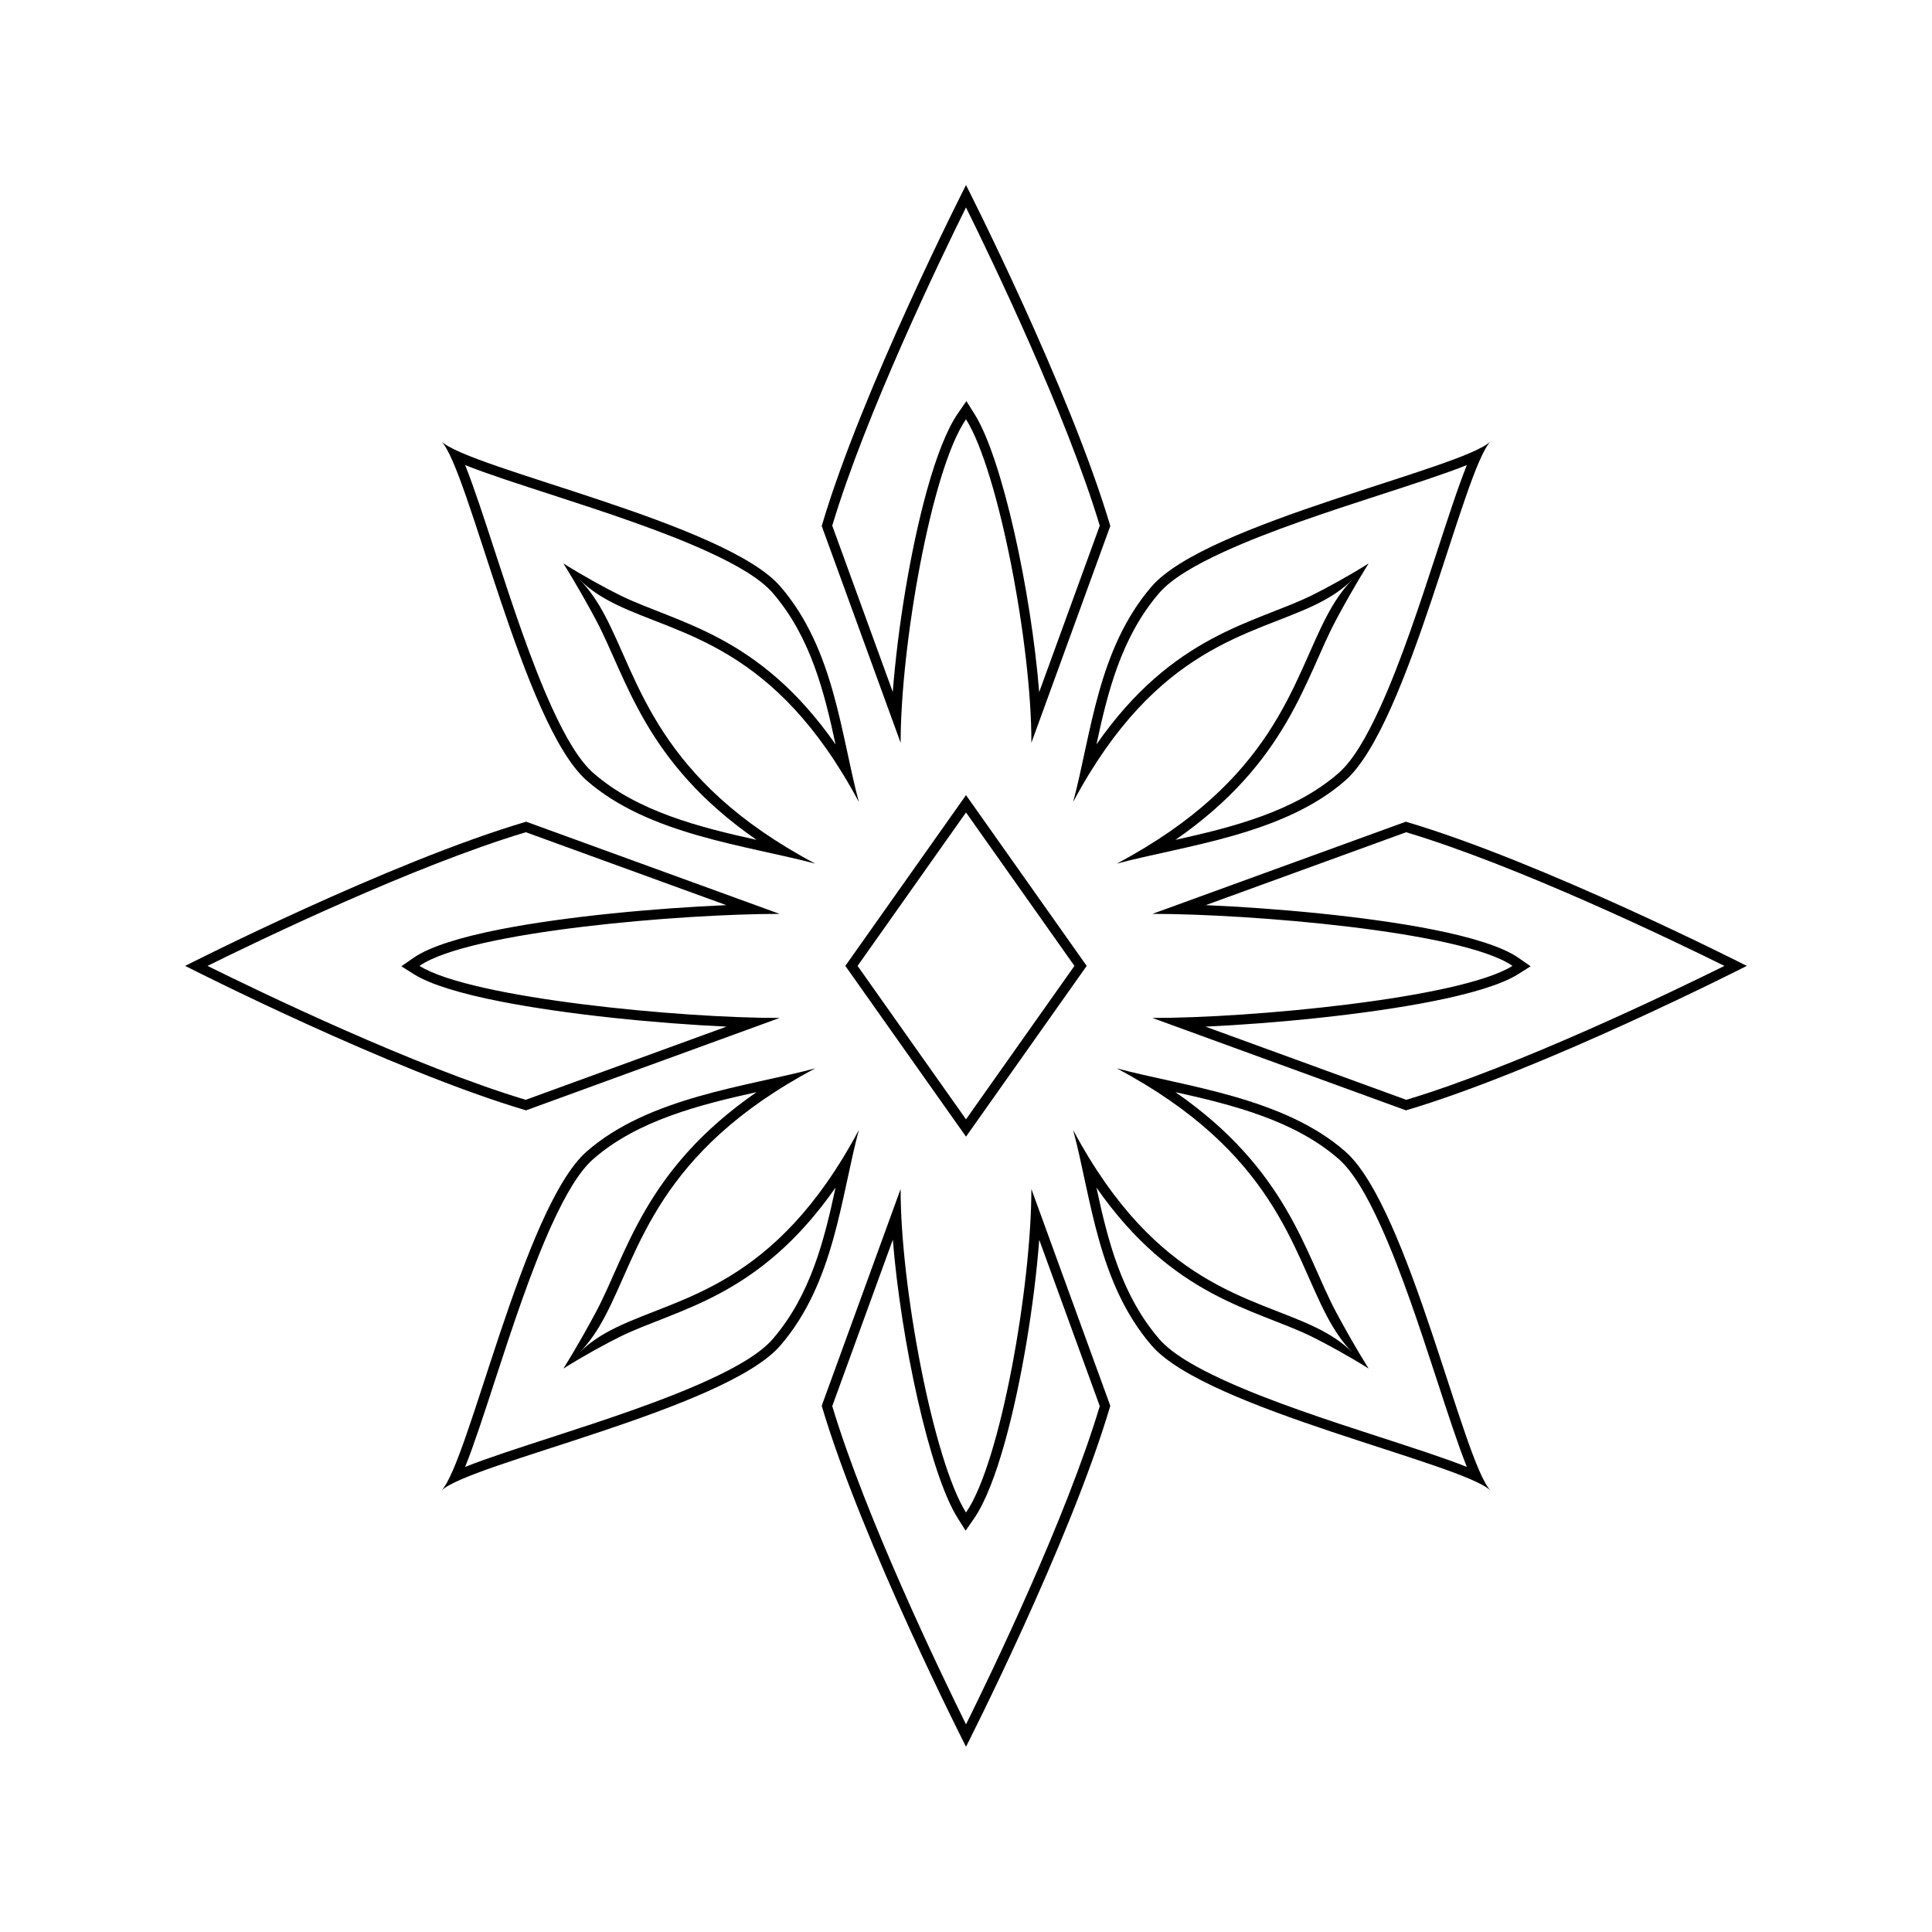
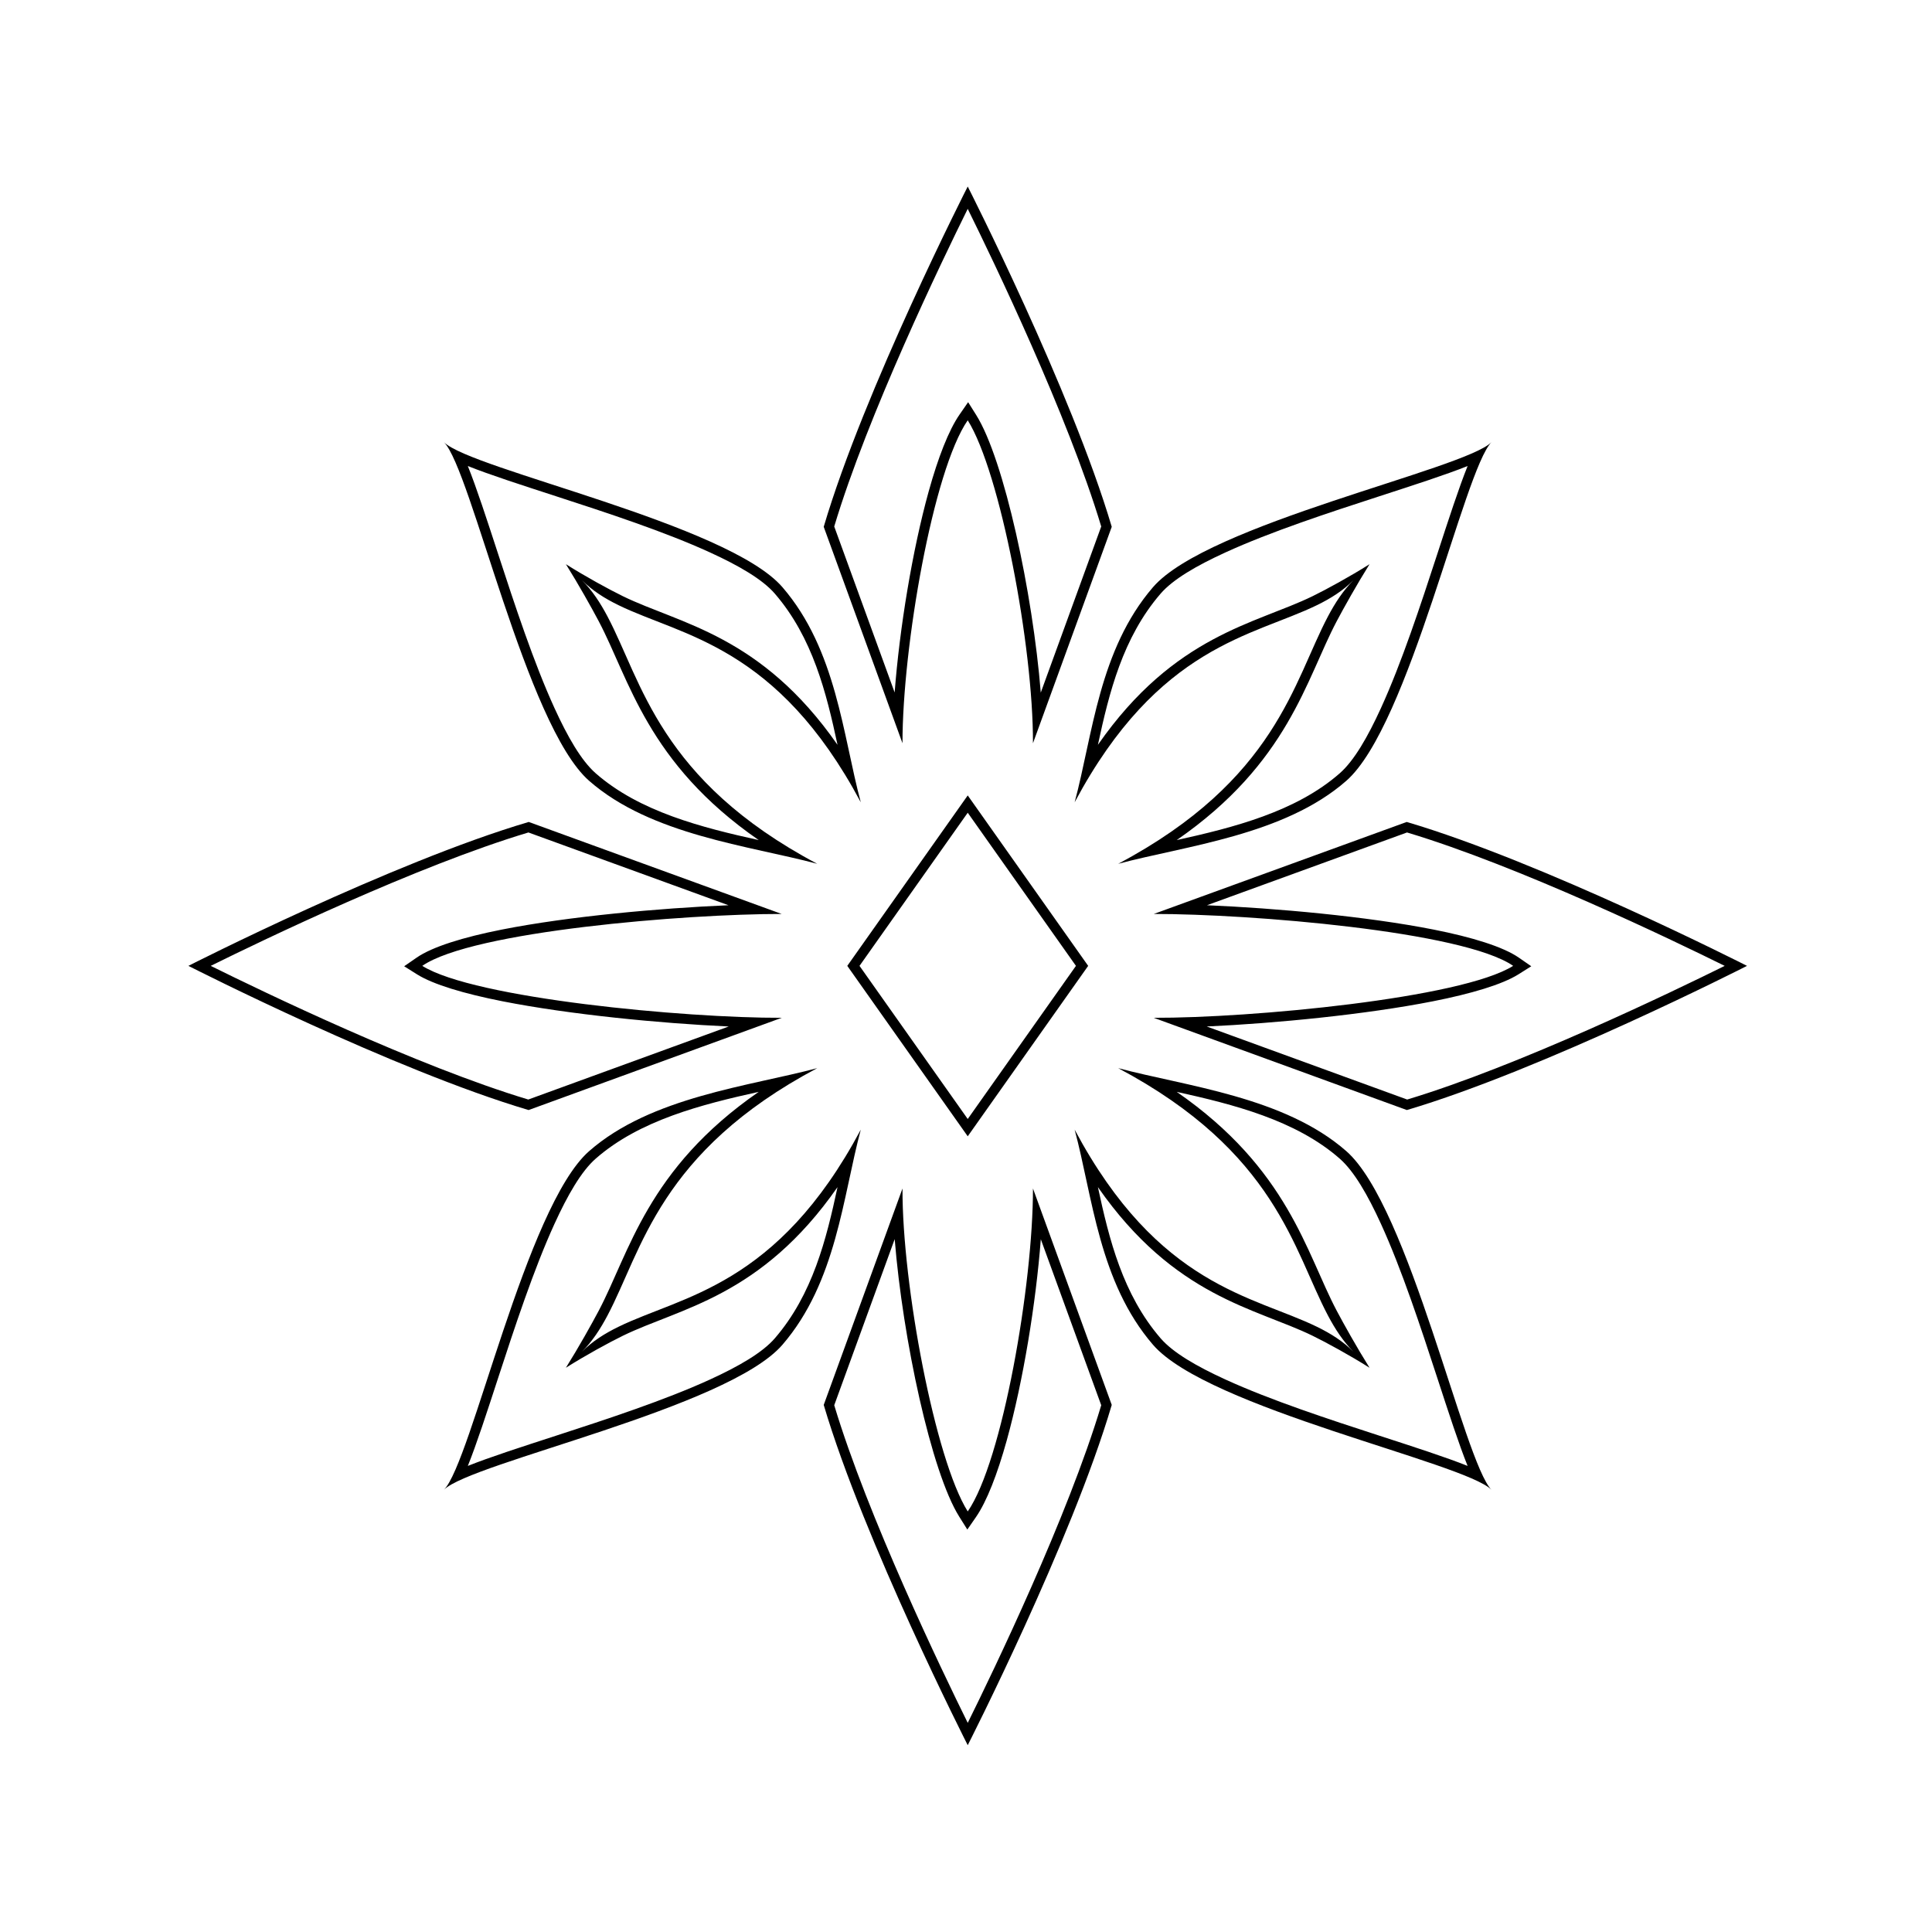
- <svg xmlns="http://www.w3.org/2000/svg" width="384px" height="384px" version="1.1" xml:space="preserve" style="fill-rule:evenodd;clip-rule:evenodd;stroke-linejoin:round;stroke-miterlimit:2;">
-   <rect id="thick_outline_black" x="0" y="-0" width="384" height="384" style="fill:none;" />
-   <g id="_--Thick-Outline-White">
-     <path d="M168.016,191.978l23.986,-33.941l23.986,33.941l-23.986,33.941l-23.986,-33.941Zm2.434,0l21.551,30.497l21.551,-30.497l-21.551,-30.497l-21.551,30.497Zm-87.071,0c10.303,6.48 52.326,10.411 71.581,10.342l-50.412,18.371c-26.843,-7.948 -66.663,-28.162 -67.724,-28.702l-0.022,-0.011c0,0 40.534,-20.626 67.776,-28.659l50.371,18.322c-19.13,-0.015 -61.609,3.438 -71.572,10.336l0.001,0.001Zm-42.133,0.001c10.321,5.112 41.038,19.937 63.24,26.618l39.918,-14.547c-13.712,-0.628 -31.666,-2.379 -45.044,-5.018c-7.638,-1.507 -13.818,-3.346 -17.039,-5.372l-2.55,-1.604l2.475,-1.714c3.13,-2.168 9.304,-4.076 16.984,-5.594c13.366,-2.641 31.411,-4.257 45.129,-4.845l-39.844,-14.492c-22.228,6.662 -52.947,21.463 -63.268,26.567Zm238.204,28.712l-50.412,-18.371c19.256,0.069 61.279,-3.863 71.581,-10.342l0.001,-0.001c-9.963,-6.899 -52.441,-10.351 -71.572,-10.336l50.371,-18.322c27.07,7.982 67.266,28.402 67.771,28.659l0.002,0.001c-0.358,0.182 -40.658,20.691 -67.744,28.712Zm63.3,-28.71c-10.324,-5.106 -41.04,-19.907 -63.267,-26.568l-39.842,14.492c13.716,0.587 31.761,2.204 45.127,4.845c7.68,1.517 13.854,3.426 16.984,5.594l2.475,1.714l-2.55,1.604c-3.221,2.026 -9.401,3.865 -17.039,5.372c-13.377,2.639 -31.332,4.39 -45.045,5.018l39.919,14.547c22.2,-6.681 52.914,-21.505 63.237,-26.617Zm-150.749,155.198c0,0 -20.623,-40.558 -28.679,-67.765l15.687,-43.1c-0.069,19.256 6.513,54.013 12.993,64.313c6.899,-9.963 13.006,-45.183 12.991,-64.313l15.687,43.1c-8.033,27.242 -28.679,67.765 -28.679,67.765Zm0.002,-4.446c5.109,-10.32 19.923,-41.029 26.585,-63.257l-12.032,-33.057c-0.971,12.72 -3.521,28.315 -6.787,40.07c-1.858,6.687 -3.976,12.155 -6.132,15.269l-1.714,2.475l-1.603,-2.548c-5.568,-8.851 -11.271,-35.445 -12.863,-55.292l-12.04,33.082c6.681,22.202 21.484,52.931 26.587,63.257Z" />
-     <path d="M268.81,115.182c-2.075,2.087 -4.524,3.627 -7.262,4.964c-12.682,6.188 -31.573,7.984 -48.253,39.257c3.599,-13.411 4.849,-30.361 15.599,-42.833c10.887,-12.632 61.975,-23.44 67.407,-28.876c-5.453,5.469 -16.335,56.395 -28.902,67.427c-12.341,10.834 -31.949,12.927 -45.43,16.533c31.45,-16.698 34.912,-36.311 41.773,-49.27c1.442,-2.724 3.034,-5.154 5.068,-7.201Zm-8.134,3.177c2.706,-1.321 7.437,-3.903 11.344,-6.371c-2.532,4.04 -5.175,8.782 -6.521,11.325c-6.113,11.546 -9.631,28.235 -31.88,43.617c11.244,-2.486 23.726,-5.629 32.468,-13.304c2.862,-2.512 5.58,-7.236 8.209,-12.989c4.127,-9.033 7.917,-20.566 11.205,-30.641c2.27,-6.956 4.308,-13.228 6.05,-17.559c-4.334,1.734 -10.612,3.761 -17.574,6.022c-10.088,3.277 -21.635,7.058 -30.657,11.188c-5.74,2.627 -10.444,5.348 -12.92,8.221c-7.528,8.735 -10.248,19.73 -12.472,30.092c15.268,-21.918 31.415,-24.07 42.749,-29.6Z" />
-     <path d="M268.81,268.818c-2.075,-2.087 -4.524,-3.627 -7.262,-4.964c-12.682,-6.188 -31.573,-7.984 -48.253,-39.257c3.599,13.411 4.849,30.361 15.599,42.833c10.887,12.632 61.975,23.44 67.407,28.876c-5.453,-5.469 -16.335,-56.395 -28.902,-67.427c-12.341,-10.834 -31.949,-12.927 -45.43,-16.533c31.45,16.698 34.912,36.311 41.773,49.27c1.442,2.724 3.034,5.154 5.068,7.201Zm-8.134,-3.177c2.706,1.321 7.437,3.903 11.344,6.371c-2.532,-4.04 -5.175,-8.782 -6.521,-11.325c-6.113,-11.546 -9.631,-28.235 -31.88,-43.617c11.244,2.486 23.726,5.629 32.468,13.304c2.862,2.512 5.58,7.236 8.209,12.989c4.127,9.033 7.917,20.566 11.205,30.641c2.27,6.956 4.308,13.228 6.05,17.559c-4.334,-1.734 -10.612,-3.761 -17.574,-6.022c-10.088,-3.277 -21.635,-7.058 -30.657,-11.188c-5.74,-2.627 -10.444,-5.348 -12.92,-8.221c-7.528,-8.735 -10.248,-19.73 -12.472,-30.092c15.268,21.918 31.415,24.07 42.749,29.6Z" />
-     <path d="M115.189,115.182c2.075,2.087 4.524,3.627 7.262,4.964c12.682,6.188 31.573,7.984 48.253,39.257c-3.599,-13.411 -4.849,-30.361 -15.599,-42.833c-10.887,-12.632 -61.975,-23.44 -67.407,-28.876c5.453,5.469 16.335,56.395 28.902,67.427c12.341,10.834 31.949,12.927 45.43,16.533c-31.45,-16.698 -34.912,-36.311 -41.773,-49.27c-1.442,-2.724 -3.034,-5.154 -5.068,-7.201Zm8.134,3.177c-2.706,-1.321 -7.437,-3.903 -11.344,-6.371c2.532,4.04 5.175,8.782 6.521,11.325c6.113,11.546 9.631,28.235 31.88,43.617c-11.244,-2.486 -23.726,-5.629 -32.468,-13.304c-2.862,-2.512 -5.58,-7.236 -8.209,-12.989c-4.127,-9.033 -7.917,-20.566 -11.205,-30.641c-2.27,-6.956 -4.308,-13.228 -6.05,-17.559c4.334,1.734 10.612,3.761 17.574,6.022c10.088,3.277 21.635,7.058 30.657,11.188c5.74,2.627 10.444,5.348 12.92,8.221c7.528,8.735 10.248,19.73 12.472,30.092c-15.268,-21.918 -31.415,-24.07 -42.749,-29.6Z" />
-     <path d="M115.189,268.818c2.075,-2.087 4.524,-3.627 7.262,-4.964c12.682,-6.188 31.573,-7.984 48.253,-39.257c-3.599,13.411 -4.849,30.361 -15.599,42.833c-10.887,12.632 -61.975,23.44 -67.407,28.876c5.453,-5.469 16.335,-56.395 28.902,-67.427c12.341,-10.834 31.949,-12.927 45.43,-16.533c-31.45,16.698 -34.912,36.311 -41.773,49.27c-1.442,2.724 -3.034,5.154 -5.068,7.201Zm8.134,-3.177c-2.706,1.321 -7.437,3.903 -11.344,6.371c2.532,-4.04 5.175,-8.782 6.521,-11.325c6.113,-11.546 9.631,-28.235 31.88,-43.617c-11.244,2.486 -23.726,5.629 -32.468,13.304c-2.862,2.512 -5.58,7.236 -8.209,12.989c-4.127,9.033 -7.917,20.566 -11.205,30.641c-2.27,6.956 -4.308,13.228 -6.05,17.559c4.334,-1.734 10.612,-3.761 17.574,-6.022c10.088,-3.277 21.635,-7.058 30.657,-11.188c5.74,-2.627 10.444,-5.348 12.92,-8.221c7.528,-8.735 10.248,-19.73 12.472,-30.092c-15.268,21.918 -31.415,24.07 -42.749,29.6Z" />
-     <path d="M192.002,36.778c0,0 20.623,40.558 28.679,67.765l-15.687,43.1c0.069,-19.256 -6.513,-54.013 -12.993,-64.313c-6.899,9.963 -13.006,45.183 -12.991,64.313l-15.687,-43.1c8.033,-27.242 28.679,-67.765 28.679,-67.765Zm-0.002,4.446c-5.109,10.32 -19.923,41.029 -26.585,63.257l12.032,33.057c0.971,-12.72 3.521,-28.315 6.787,-40.07c1.858,-6.687 3.976,-12.155 6.132,-15.269l1.714,-2.475l1.603,2.548c5.568,8.851 11.271,35.445 12.863,55.292l12.04,-33.082c-6.681,-22.202 -21.484,-52.931 -26.587,-63.257Z" />
+ <svg xmlns="http://www.w3.org/2000/svg" width="100%" height="100%" viewBox="0 0 513 513" version="1.1" xml:space="preserve" style="fill-rule:evenodd;clip-rule:evenodd;stroke-linejoin:round;stroke-miterlimit:2;">
+   <g transform="matrix(1,0,0,1,-69,-91)">
+     <g id="thick_outline_black" transform="matrix(0.917475,0,0,0.917475,69.95705,-1457.83)">
+       <rect x="0" y="1688.681" width="558.053" height="558.053" style="fill:none;" />
+       <g id="_--Thick-Outline-Black">
+         <g transform="matrix(1.089948,0,0,1.089948,-1334.096,1021.633)">
+           <path d="M1448.021,867.971L1480.002,822.716L1511.983,867.971L1480.002,913.226L1448.021,867.971ZM1451.267,867.971L1480.002,908.633L1508.737,867.971L1480.002,827.309L1451.267,867.971ZM1335.173,867.971C1348.91,876.611 1404.94,881.853 1430.615,881.761L1363.398,906.255C1327.608,895.657 1274.514,868.706 1273.099,867.986L1273.07,867.971C1273.07,867.971 1327.116,840.47 1363.438,829.76L1430.6,854.189C1405.093,854.169 1348.455,858.772 1335.171,867.97L1335.173,867.971ZM1278.996,867.973C1292.757,874.789 1333.713,894.556 1363.315,903.464L1416.539,884.069C1398.257,883.232 1374.317,880.897 1356.481,877.378C1346.296,875.368 1338.056,872.916 1333.761,870.215L1330.362,868.076L1333.662,865.791C1337.836,862.901 1346.067,860.356 1356.307,858.333C1374.129,854.812 1398.189,852.656 1416.479,851.873L1363.354,832.55C1333.716,841.432 1292.757,861.168 1278.996,867.973ZM1596.602,906.255L1529.385,881.761C1555.06,881.853 1611.09,876.611 1624.827,867.971L1624.829,867.97C1611.545,858.772 1554.907,854.169 1529.4,854.189L1596.562,829.76C1632.656,840.403 1686.25,867.629 1686.923,867.971L1686.926,867.973C1686.449,868.216 1632.716,895.561 1596.602,906.255ZM1681.001,867.975C1667.236,861.167 1626.282,841.432 1596.645,832.55L1543.523,851.873C1561.811,852.656 1585.871,854.812 1603.693,858.333C1613.933,860.356 1622.164,862.901 1626.338,865.791L1629.638,868.076L1626.239,870.215C1621.944,872.916 1613.704,875.368 1603.519,877.378C1585.683,880.897 1561.744,883.232 1543.46,884.069L1596.685,903.464C1626.285,894.557 1667.238,874.791 1681.001,867.975ZM1480.002,1074.905C1480.002,1074.905 1452.505,1020.827 1441.764,984.551L1462.68,927.085C1462.588,952.76 1471.363,999.102 1480.003,1012.836C1489.201,999.552 1497.345,952.592 1497.325,927.085L1518.241,984.551C1507.53,1020.873 1480.002,1074.905 1480.002,1074.905ZM1480.004,1068.977C1486.817,1055.218 1506.568,1014.272 1515.45,984.635L1499.407,940.559C1498.112,957.519 1494.713,978.312 1490.359,993.986C1487.881,1002.902 1485.057,1010.193 1482.182,1014.345L1479.897,1017.645L1477.759,1014.247C1470.336,1002.446 1462.731,966.987 1460.609,940.525L1444.555,984.634C1453.462,1014.236 1473.199,1055.209 1480.004,1068.977Z" />
+         </g>
+         <g transform="matrix(1.089948,0,0,1.089948,-1334.096,1021.633)">
+           <path d="M1582.413,765.576C1579.647,768.358 1576.382,770.413 1572.731,772.194C1555.821,780.445 1530.633,782.839 1508.393,824.537C1513.191,806.656 1514.858,784.057 1529.191,767.426C1543.707,750.584 1611.825,736.172 1619.068,728.924C1611.796,736.216 1597.287,804.118 1580.531,818.827C1564.077,833.272 1537.932,836.063 1519.958,840.871C1561.892,818.607 1566.508,792.456 1575.655,775.178C1577.578,771.545 1579.701,768.305 1582.413,765.576ZM1571.568,769.812C1575.177,768.051 1581.484,764.608 1586.693,761.317C1583.317,766.703 1579.793,773.027 1577.998,776.418C1569.848,791.813 1565.157,814.064 1535.491,834.573C1550.483,831.259 1567.125,827.069 1578.783,816.835C1582.598,813.486 1586.223,807.187 1589.727,799.516C1595.23,787.472 1600.283,772.094 1604.668,758.661C1607.695,749.386 1610.411,741.024 1612.734,735.249C1606.955,737.561 1598.584,740.263 1589.302,743.278C1575.85,747.648 1560.456,752.689 1548.426,758.195C1540.772,761.698 1534.5,765.326 1531.199,769.156C1521.161,780.803 1517.535,795.463 1514.569,809.278C1534.926,780.054 1556.456,777.186 1571.568,769.812Z" />
+         </g>
+         <g transform="matrix(1.089948,0,0,-1.089948,-1334.096,2913.782)">
+           <path d="M1582.413,765.576C1579.647,768.358 1576.382,770.413 1572.731,772.194C1555.821,780.445 1530.633,782.839 1508.393,824.537C1513.191,806.656 1514.858,784.057 1529.191,767.426C1543.707,750.584 1611.825,736.172 1619.068,728.924C1611.796,736.216 1597.287,804.118 1580.531,818.827C1564.077,833.272 1537.932,836.063 1519.958,840.871C1561.892,818.607 1566.508,792.456 1575.655,775.178C1577.578,771.545 1579.701,768.305 1582.413,765.576ZM1571.568,769.812C1575.177,768.051 1581.484,764.608 1586.693,761.317C1583.317,766.703 1579.793,773.027 1577.998,776.418C1569.848,791.813 1565.157,814.064 1535.491,834.573C1550.483,831.259 1567.125,827.069 1578.783,816.835C1582.598,813.486 1586.223,807.187 1589.727,799.516C1595.23,787.472 1600.283,772.094 1604.668,758.661C1607.695,749.386 1610.411,741.024 1612.734,735.249C1606.955,737.561 1598.584,740.263 1589.302,743.278C1575.85,747.648 1560.456,752.689 1548.426,758.195C1540.772,761.698 1534.5,765.326 1531.199,769.156C1521.161,780.803 1517.535,795.463 1514.569,809.278C1534.926,780.054 1556.456,777.186 1571.568,769.812Z" />
+         </g>
+         <g transform="matrix(-1.089948,0,0,1.089948,1892.147,1021.633)">
+           <path d="M1582.413,765.576C1579.647,768.358 1576.382,770.413 1572.731,772.194C1555.821,780.445 1530.633,782.839 1508.393,824.537C1513.191,806.656 1514.858,784.057 1529.191,767.426C1543.707,750.584 1611.825,736.172 1619.068,728.924C1611.796,736.216 1597.287,804.118 1580.531,818.827C1564.077,833.272 1537.932,836.063 1519.958,840.871C1561.892,818.607 1566.508,792.456 1575.655,775.178C1577.578,771.545 1579.701,768.305 1582.413,765.576ZM1571.568,769.812C1575.177,768.051 1581.484,764.608 1586.693,761.317C1583.317,766.703 1579.793,773.027 1577.998,776.418C1569.848,791.813 1565.157,814.064 1535.491,834.573C1550.483,831.259 1567.125,827.069 1578.783,816.835C1582.598,813.486 1586.223,807.187 1589.727,799.516C1595.23,787.472 1600.283,772.094 1604.668,758.661C1607.695,749.386 1610.411,741.024 1612.734,735.249C1606.955,737.561 1598.584,740.263 1589.302,743.278C1575.85,747.648 1560.456,752.689 1548.426,758.195C1540.772,761.698 1534.5,765.326 1531.199,769.156C1521.161,780.803 1517.535,795.463 1514.569,809.278C1534.926,780.054 1556.456,777.186 1571.568,769.812Z" />
+         </g>
+         <g transform="matrix(-1.089948,0,0,-1.089948,1892.147,2913.782)">
+           <path d="M1582.413,765.576C1579.647,768.358 1576.382,770.413 1572.731,772.194C1555.821,780.445 1530.633,782.839 1508.393,824.537C1513.191,806.656 1514.858,784.057 1529.191,767.426C1543.707,750.584 1611.825,736.172 1619.068,728.924C1611.796,736.216 1597.287,804.118 1580.531,818.827C1564.077,833.272 1537.932,836.063 1519.958,840.871C1561.892,818.607 1566.508,792.456 1575.655,775.178C1577.578,771.545 1579.701,768.305 1582.413,765.576ZM1571.568,769.812C1575.177,768.051 1581.484,764.608 1586.693,761.317C1583.317,766.703 1579.793,773.027 1577.998,776.418C1569.848,791.813 1565.157,814.064 1535.491,834.573C1550.483,831.259 1567.125,827.069 1578.783,816.835C1582.598,813.486 1586.223,807.187 1589.727,799.516C1595.23,787.472 1600.283,772.094 1604.668,758.661C1607.695,749.386 1610.411,741.024 1612.734,735.249C1606.955,737.561 1598.584,740.263 1589.302,743.278C1575.85,747.648 1560.456,752.689 1548.426,758.195C1540.772,761.698 1534.5,765.326 1531.199,769.156C1521.161,780.803 1517.535,795.463 1514.569,809.278C1534.926,780.054 1556.456,777.186 1571.568,769.812Z" />
+         </g>
+         <g transform="matrix(-1.089948,-0,0,-1.089948,1892.154,2913.719)">
+           <path d="M1480.002,1074.905C1480.002,1074.905 1452.505,1020.827 1441.764,984.551L1462.68,927.085C1462.588,952.76 1471.363,999.102 1480.003,1012.836C1489.201,999.552 1497.345,952.592 1497.325,927.085L1518.241,984.551C1507.53,1020.873 1480.002,1074.905 1480.002,1074.905ZM1480.004,1068.977C1486.817,1055.218 1506.568,1014.272 1515.45,984.635L1499.407,940.559C1498.112,957.519 1494.713,978.312 1490.359,993.986C1487.881,1002.902 1485.057,1010.193 1482.182,1014.345L1479.897,1017.645L1477.759,1014.247C1470.336,1002.446 1462.731,966.987 1460.609,940.525L1444.555,984.634C1453.462,1014.236 1473.199,1055.209 1480.004,1068.977Z" />
+         </g>
+       </g>
+     </g>
  </g>
</svg>
